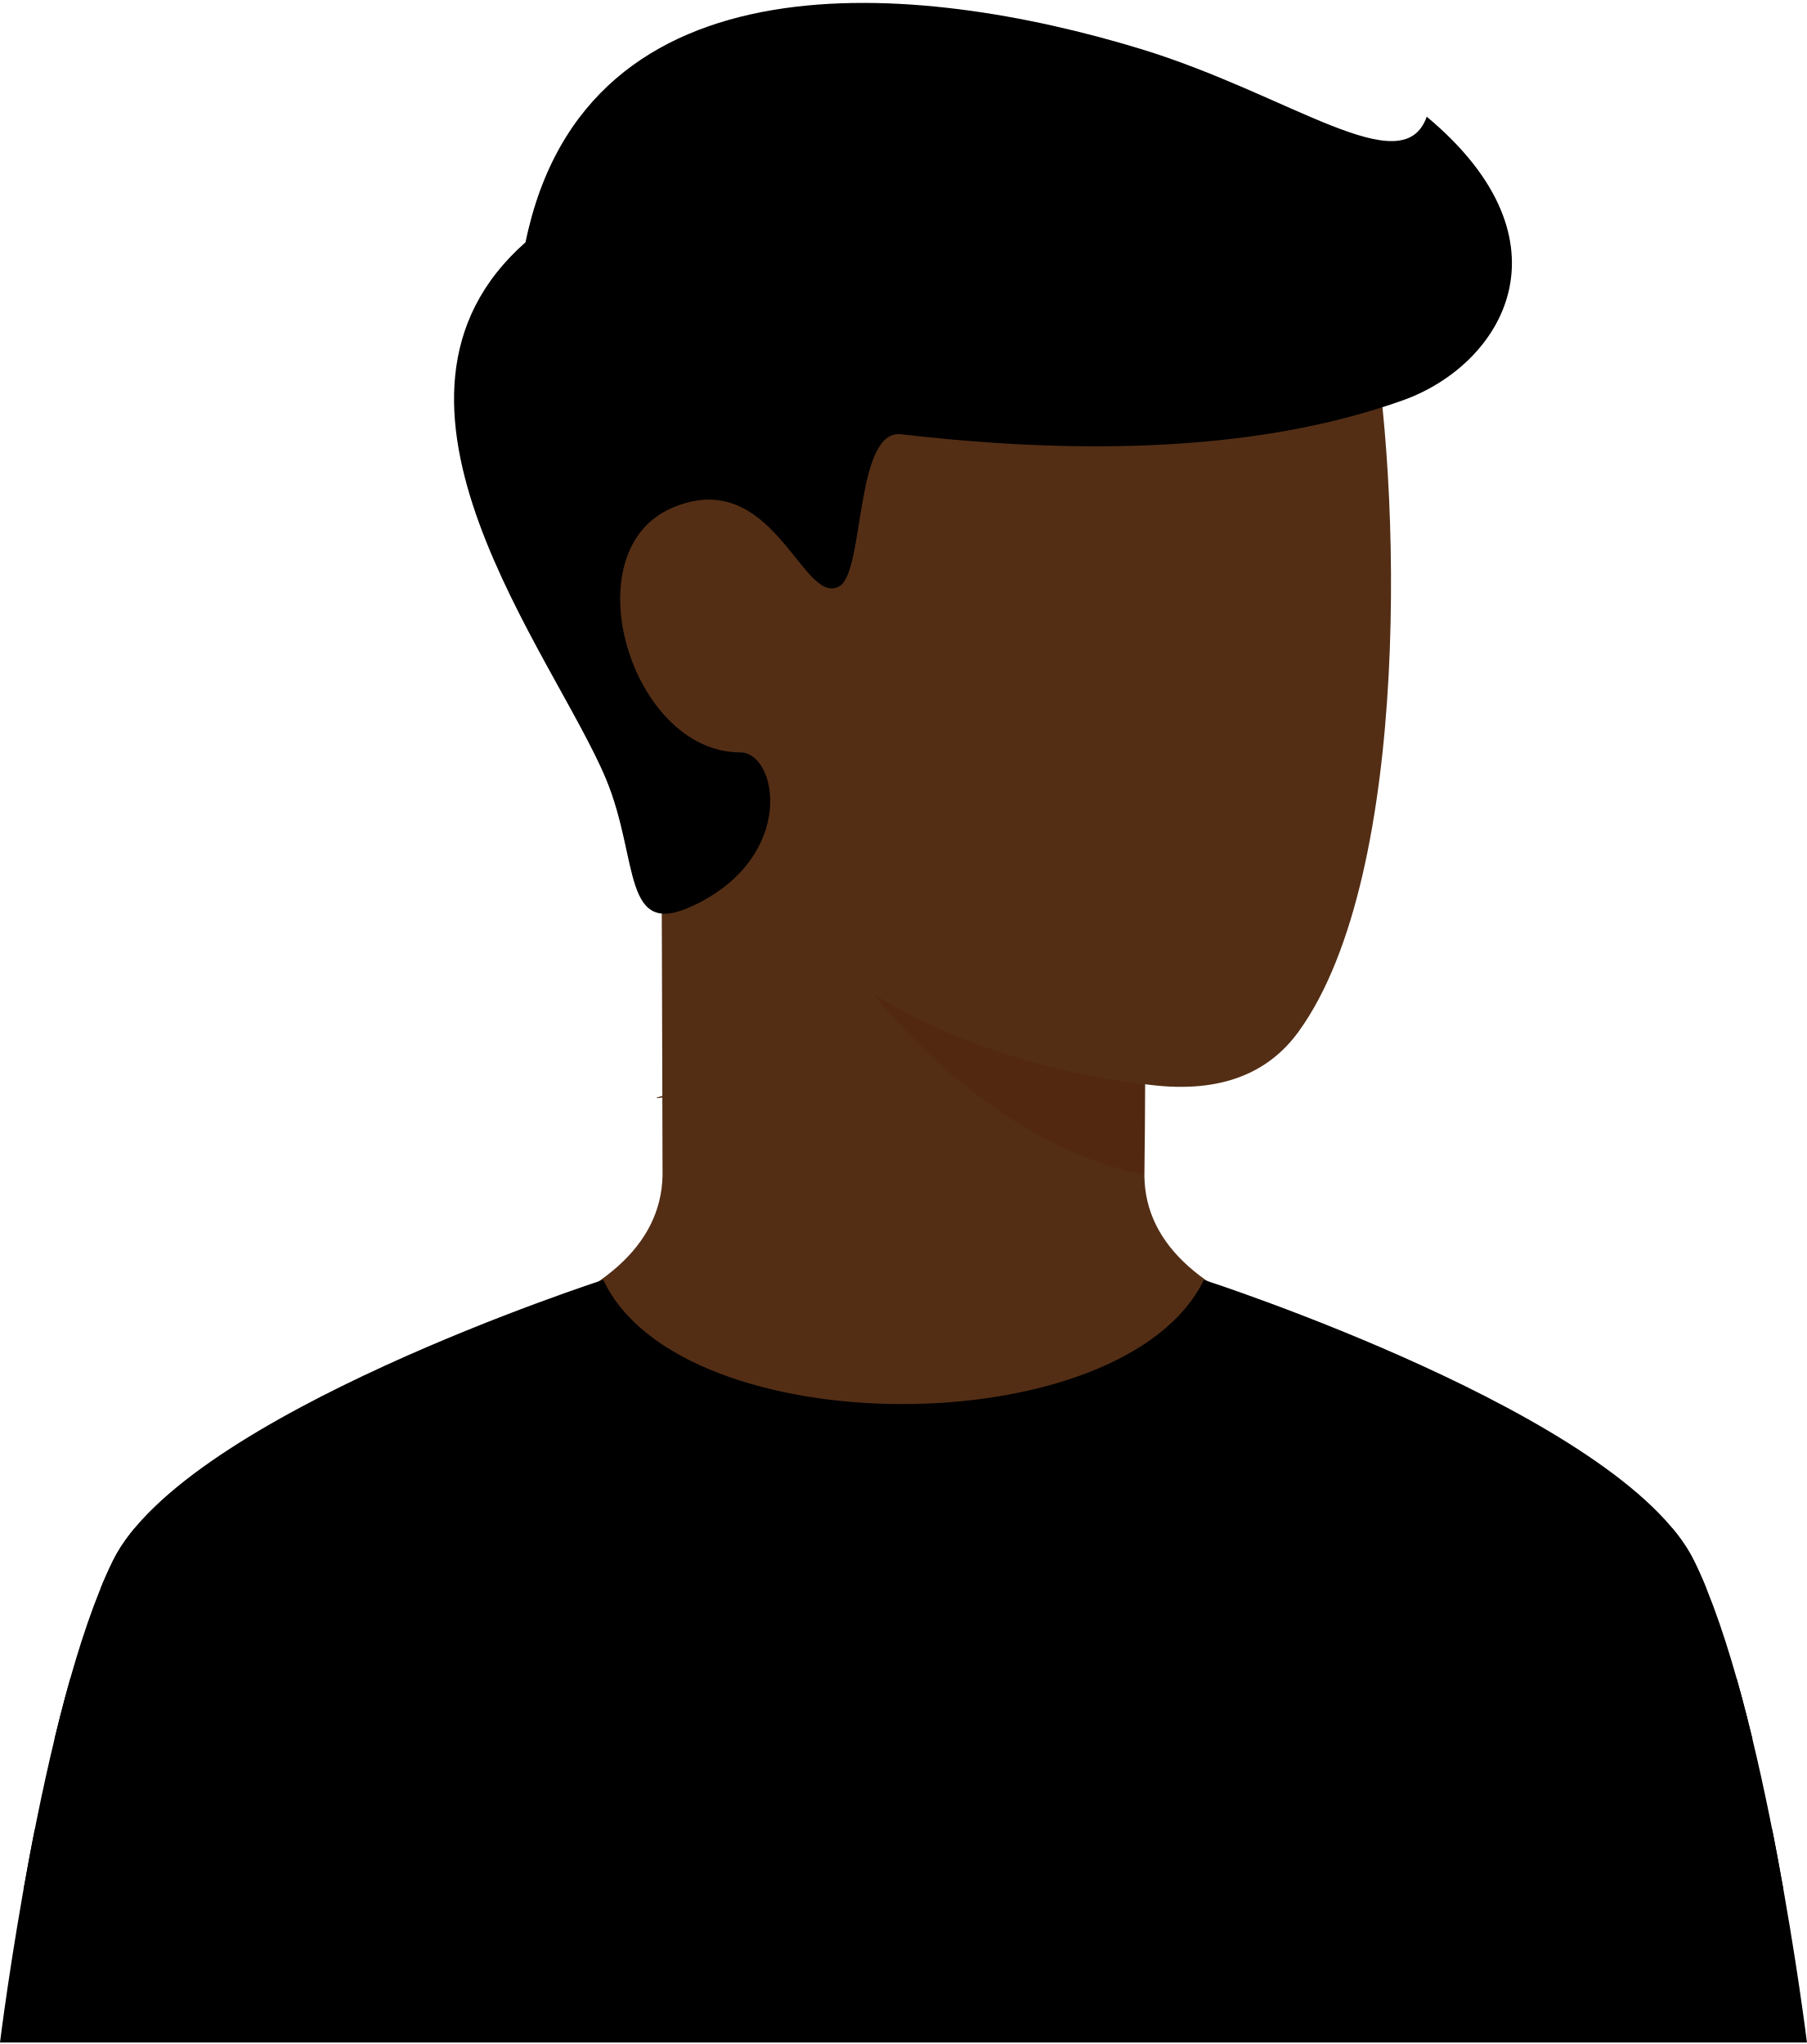
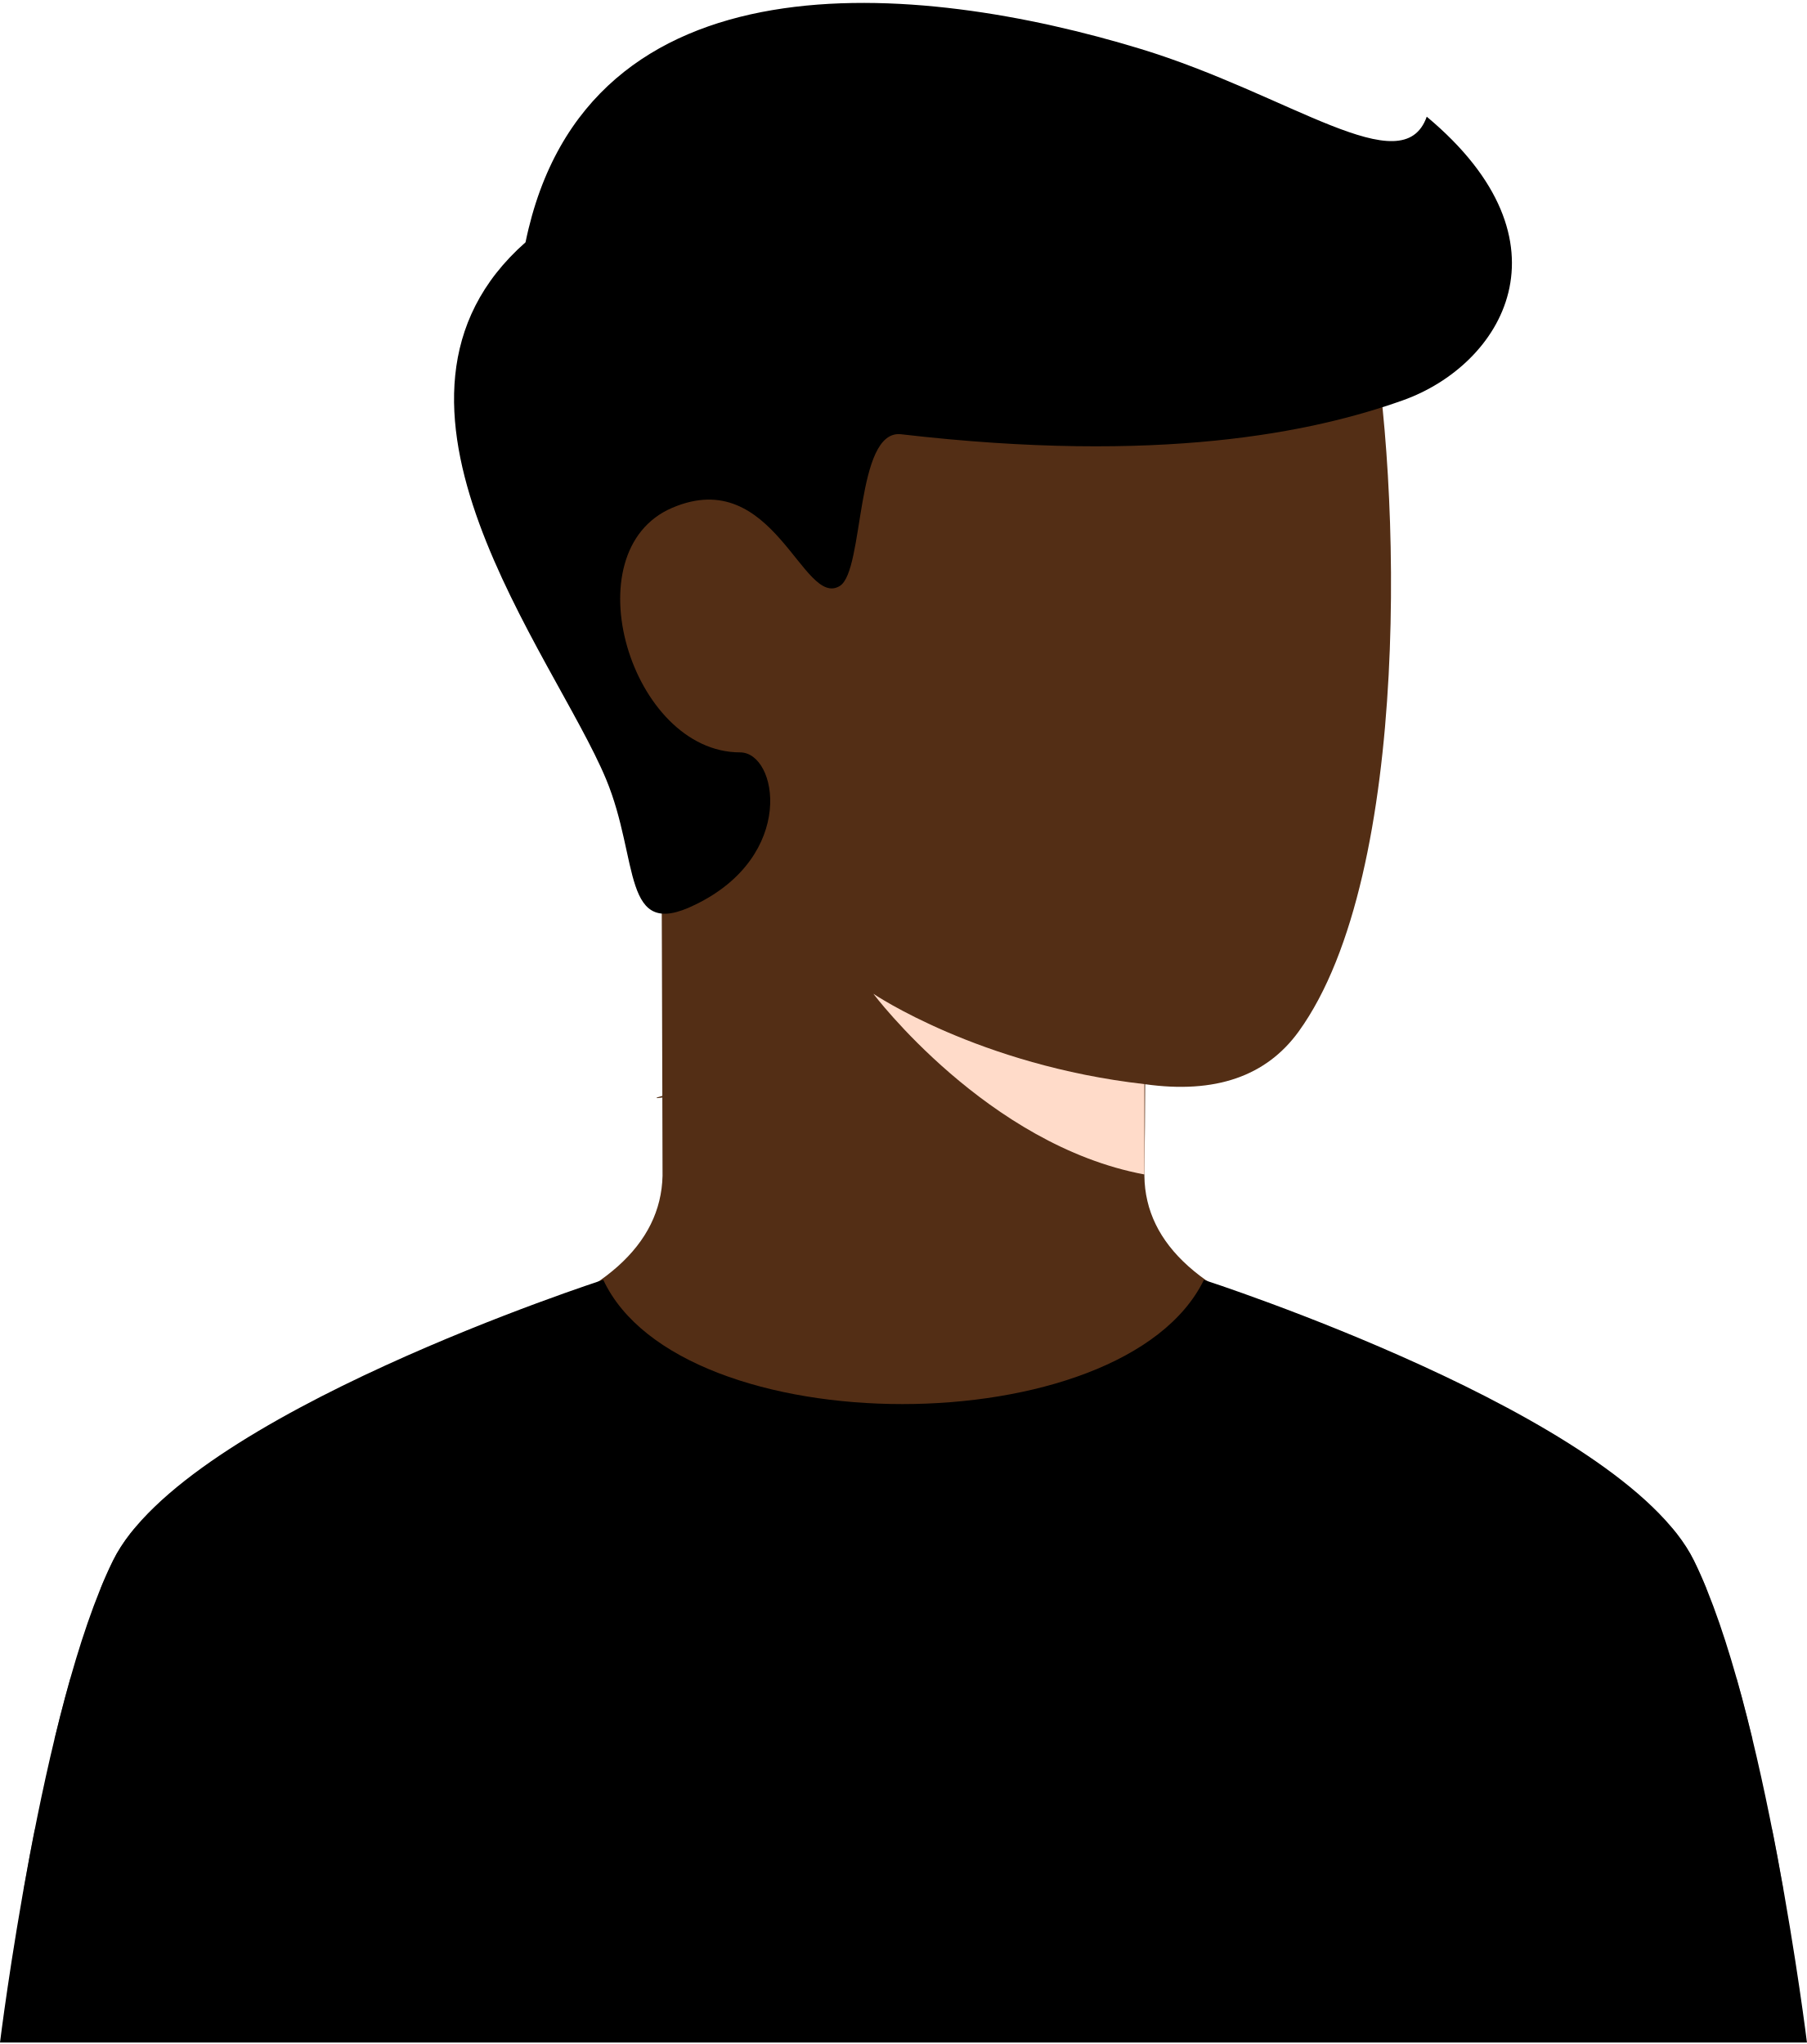
- <svg xmlns="http://www.w3.org/2000/svg" width="160" height="181" viewBox="0 0 160 181" fill="none">
-   <path d="M101.333 103.856V104.143C101.412 110.222 106.523 114.793 116.666 117.856C104.444 126.745 92.222 133.856 80 133.856C67.778 133.856 55.555 126.745 43.333 117.856C53.407 114.789 58.518 110.212 58.666 104.123C58.666 103.037 58.658 101.496 58.651 98.602C58.651 98.142 58.65 97.672 58.648 97.19C57.919 97.293 57.981 97.227 58.648 97.042C58.628 89.429 58.595 79.193 58.55 68.789C48.995 56.405 52.505 41.885 55.499 42.247C59.169 42.695 90.971 12.516 97.071 10.969C103.171 9.421 118.666 14.417 121.333 28.333C124 42.25 125.114 77.329 115 91.333C112.122 95.319 107.588 96.877 101.4 96.01C101.391 98.923 101.374 100.557 101.333 103.856Z" fill="#532E15" />
-   <g style="mix-blend-mode:multiply">
-     <path d="M101.333 96C86.666 94.333 77.333 88 77.333 88C77.333 88 87.426 101.411 101.333 104V96Z" fill="#FFDBC9" />
+ <svg xmlns="http://www.w3.org/2000/svg" fill="none" height="181" viewBox="0 0 160 181" width="160">
+   <linearGradient id="a" gradientUnits="userSpaceOnUse" x1="87.04" x2="87.04" y1="80.912" y2=".259">
+     <stop offset="0" />
+     <stop offset="1" />
+   </linearGradient>
+   <linearGradient id="b" gradientUnits="userSpaceOnUse" x1="80" x2="80" y1="180.872" y2="113.333">
+     <stop offset="0" stop-color="#e6864e" />
+     <stop offset="1" stop-color="#e67240" />
+   </linearGradient>
+   <mask id="c" height="68" maskUnits="userSpaceOnUse" width="160" x="0" y="113">
+     <path d="m10 138.205c-6.347 12.905-10 42.667-10 42.667h160s-3.655-29.765-10-42.667c-6.345-12.901-43.4-24.867-43.4-24.867-7.142 14.662-46.339 14.662-53.181-.005 0 0-37.073 11.968-43.419 24.872z" fill="url(#b)" />
+   </mask>
+   <path d="m101.333 103.856v.287c.079 6.079 5.19 10.65 15.333 13.713-12.222 8.889-24.444 16-36.666 16s-24.445-7.111-36.667-16c10.074-3.067 15.185-7.644 15.333-13.733 0-1.086-.008-2.627-.015-5.521 0-.46-.001-.93-.003-1.412-.729.103-.667.037 0-.148-.02-7.613-.053-17.849-.098-28.253-9.555-12.385-6.045-26.904-3.051-26.542 3.67.447 35.472-29.731 41.572-31.279 6.1-1.547 21.595 3.448 24.262 17.365s3.781 48.995-6.333 63c-2.878 3.985-7.412 5.544-13.6 4.677-.009 2.913-.026 4.547-.067 7.846z" fill="#532e15" />
+   <path d="m101.333 96c-14.667-1.667-24-8-24-8s10.093 13.411 24 16z" fill="#ffdbc9" />
+   <path d="m53.667 69c-4.593-11.047-23-33.545-7.133-47.545 5.333-26 34.8-23.122 54.467-17.122 13.218 4.033 23.2 12 25.333 6 13.334 11.122 6.656 22-2.133 25.122-7.977 2.833-21.467 5.667-44.404 3-4.097-.477-3.239 12.072-5.429 13.429-3.285 2.035-5.834-10.762-14.839-6.919-9.005 3.843-3.661 21.66 6.005 21.66 3.333 0 5 9.165-4 13.498-6.533 3.211-4.882-3.945-7.867-11.123z" fill="url(#a)" />
+   <path d="m10 138.205c-6.347 12.905-10 42.667-10 42.667h160s-3.655-29.765-10-42.667c-6.345-12.901-43.4-24.867-43.4-24.867-7.142 14.662-46.339 14.662-53.181-.005 0 0-37.073 11.968-43.419 24.872z" fill="#000" />
+   <g mask="url(#c)">
+     <path d="m166.667 167.333v-5.333h-173.333v5.333zm0-13.333v-5.333h-173.333v5.333zm0-13.333v-5.334h-173.333v5.334z" fill="#000" />
  </g>
-   <path d="M53.667 69C49.074 57.953 30.667 35.455 46.533 21.455C51.867 -4.545 81.334 -1.667 101 4.333C114.218 8.366 124.2 16.333 126.333 10.333C139.667 21.455 132.989 32.333 124.2 35.455C116.223 38.289 102.733 41.122 79.796 38.455C75.699 37.979 76.557 50.527 74.368 51.884C71.083 53.919 68.534 41.122 59.528 44.965C50.523 48.807 55.867 66.625 65.534 66.625C68.867 66.625 70.534 75.789 61.533 80.123C55 83.333 56.651 76.178 53.667 69Z" fill="url(#paint0_linear_253_3183)" />
-   <path d="M10 138.205C3.653 151.11 0 180.872 0 180.872H160C160 180.872 156.345 151.107 150 138.205C143.655 125.304 106.6 113.338 106.6 113.338C99.458 128 60.261 128 53.419 113.333C53.419 113.333 16.347 125.301 10 138.205Z" fill="black" />
-   <mask id="mask0_253_3183" style="mask-type:alpha" maskUnits="userSpaceOnUse" x="0" y="113" width="160" height="68">
-     <path d="M10 138.205C3.653 151.11 0 180.872 0 180.872H160C160 180.872 156.345 151.107 150 138.205C143.655 125.304 106.6 113.338 106.6 113.338C99.458 128 60.261 128 53.419 113.333C53.419 113.333 16.347 125.301 10 138.205Z" fill="url(#paint1_linear_253_3183)" />
-   </mask>
-   <g mask="url(#mask0_253_3183)">
-     <path d="M166.667 167.333V162H-6.666V167.333H166.667ZM166.667 154V148.667H-6.666V154H166.667ZM166.667 140.667V135.333H-6.666V140.667H166.667Z" fill="black" />
-   </g>
-   <defs>
-     <linearGradient id="paint0_linear_253_3183" x1="87.04" y1="80.912" x2="87.04" y2="0.259" gradientUnits="userSpaceOnUse">
-       <stop />
-       <stop offset="1" />
-     </linearGradient>
-     <linearGradient id="paint1_linear_253_3183" x1="80" y1="180.872" x2="80" y2="113.333" gradientUnits="userSpaceOnUse">
-       <stop stop-color="#E6864E" />
-       <stop offset="1" stop-color="#E67240" />
-     </linearGradient>
-   </defs>
</svg>
